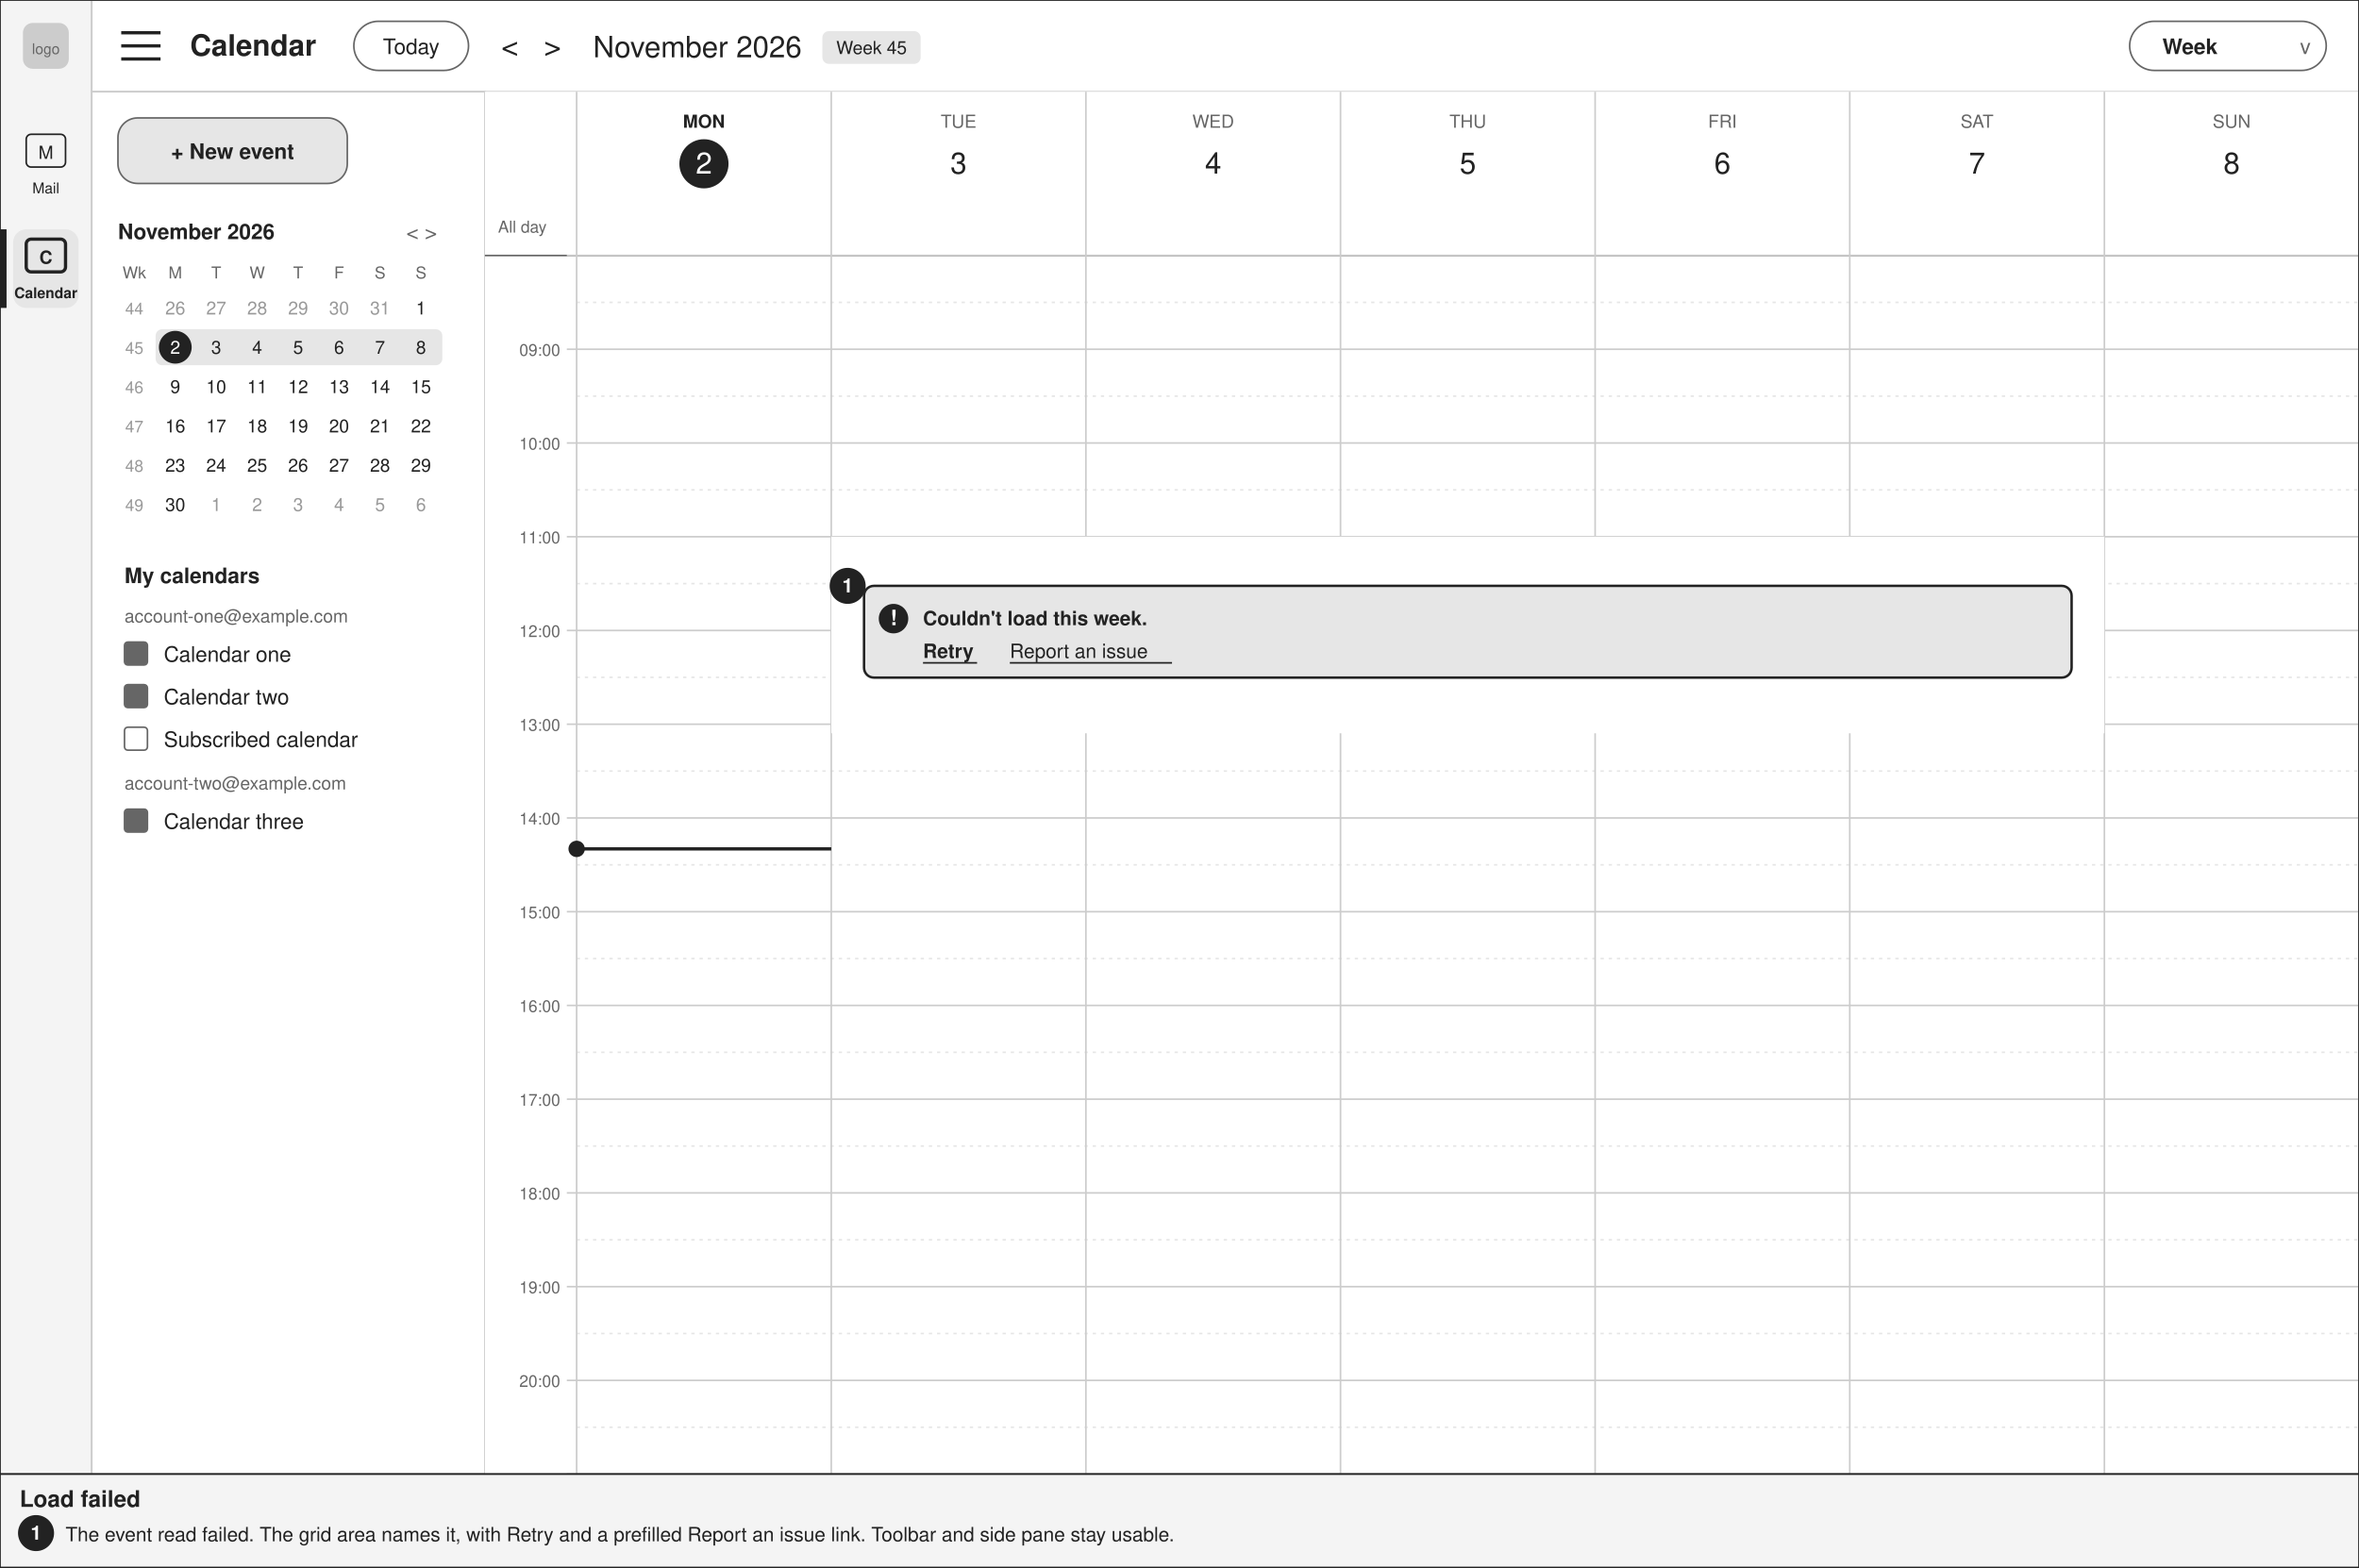
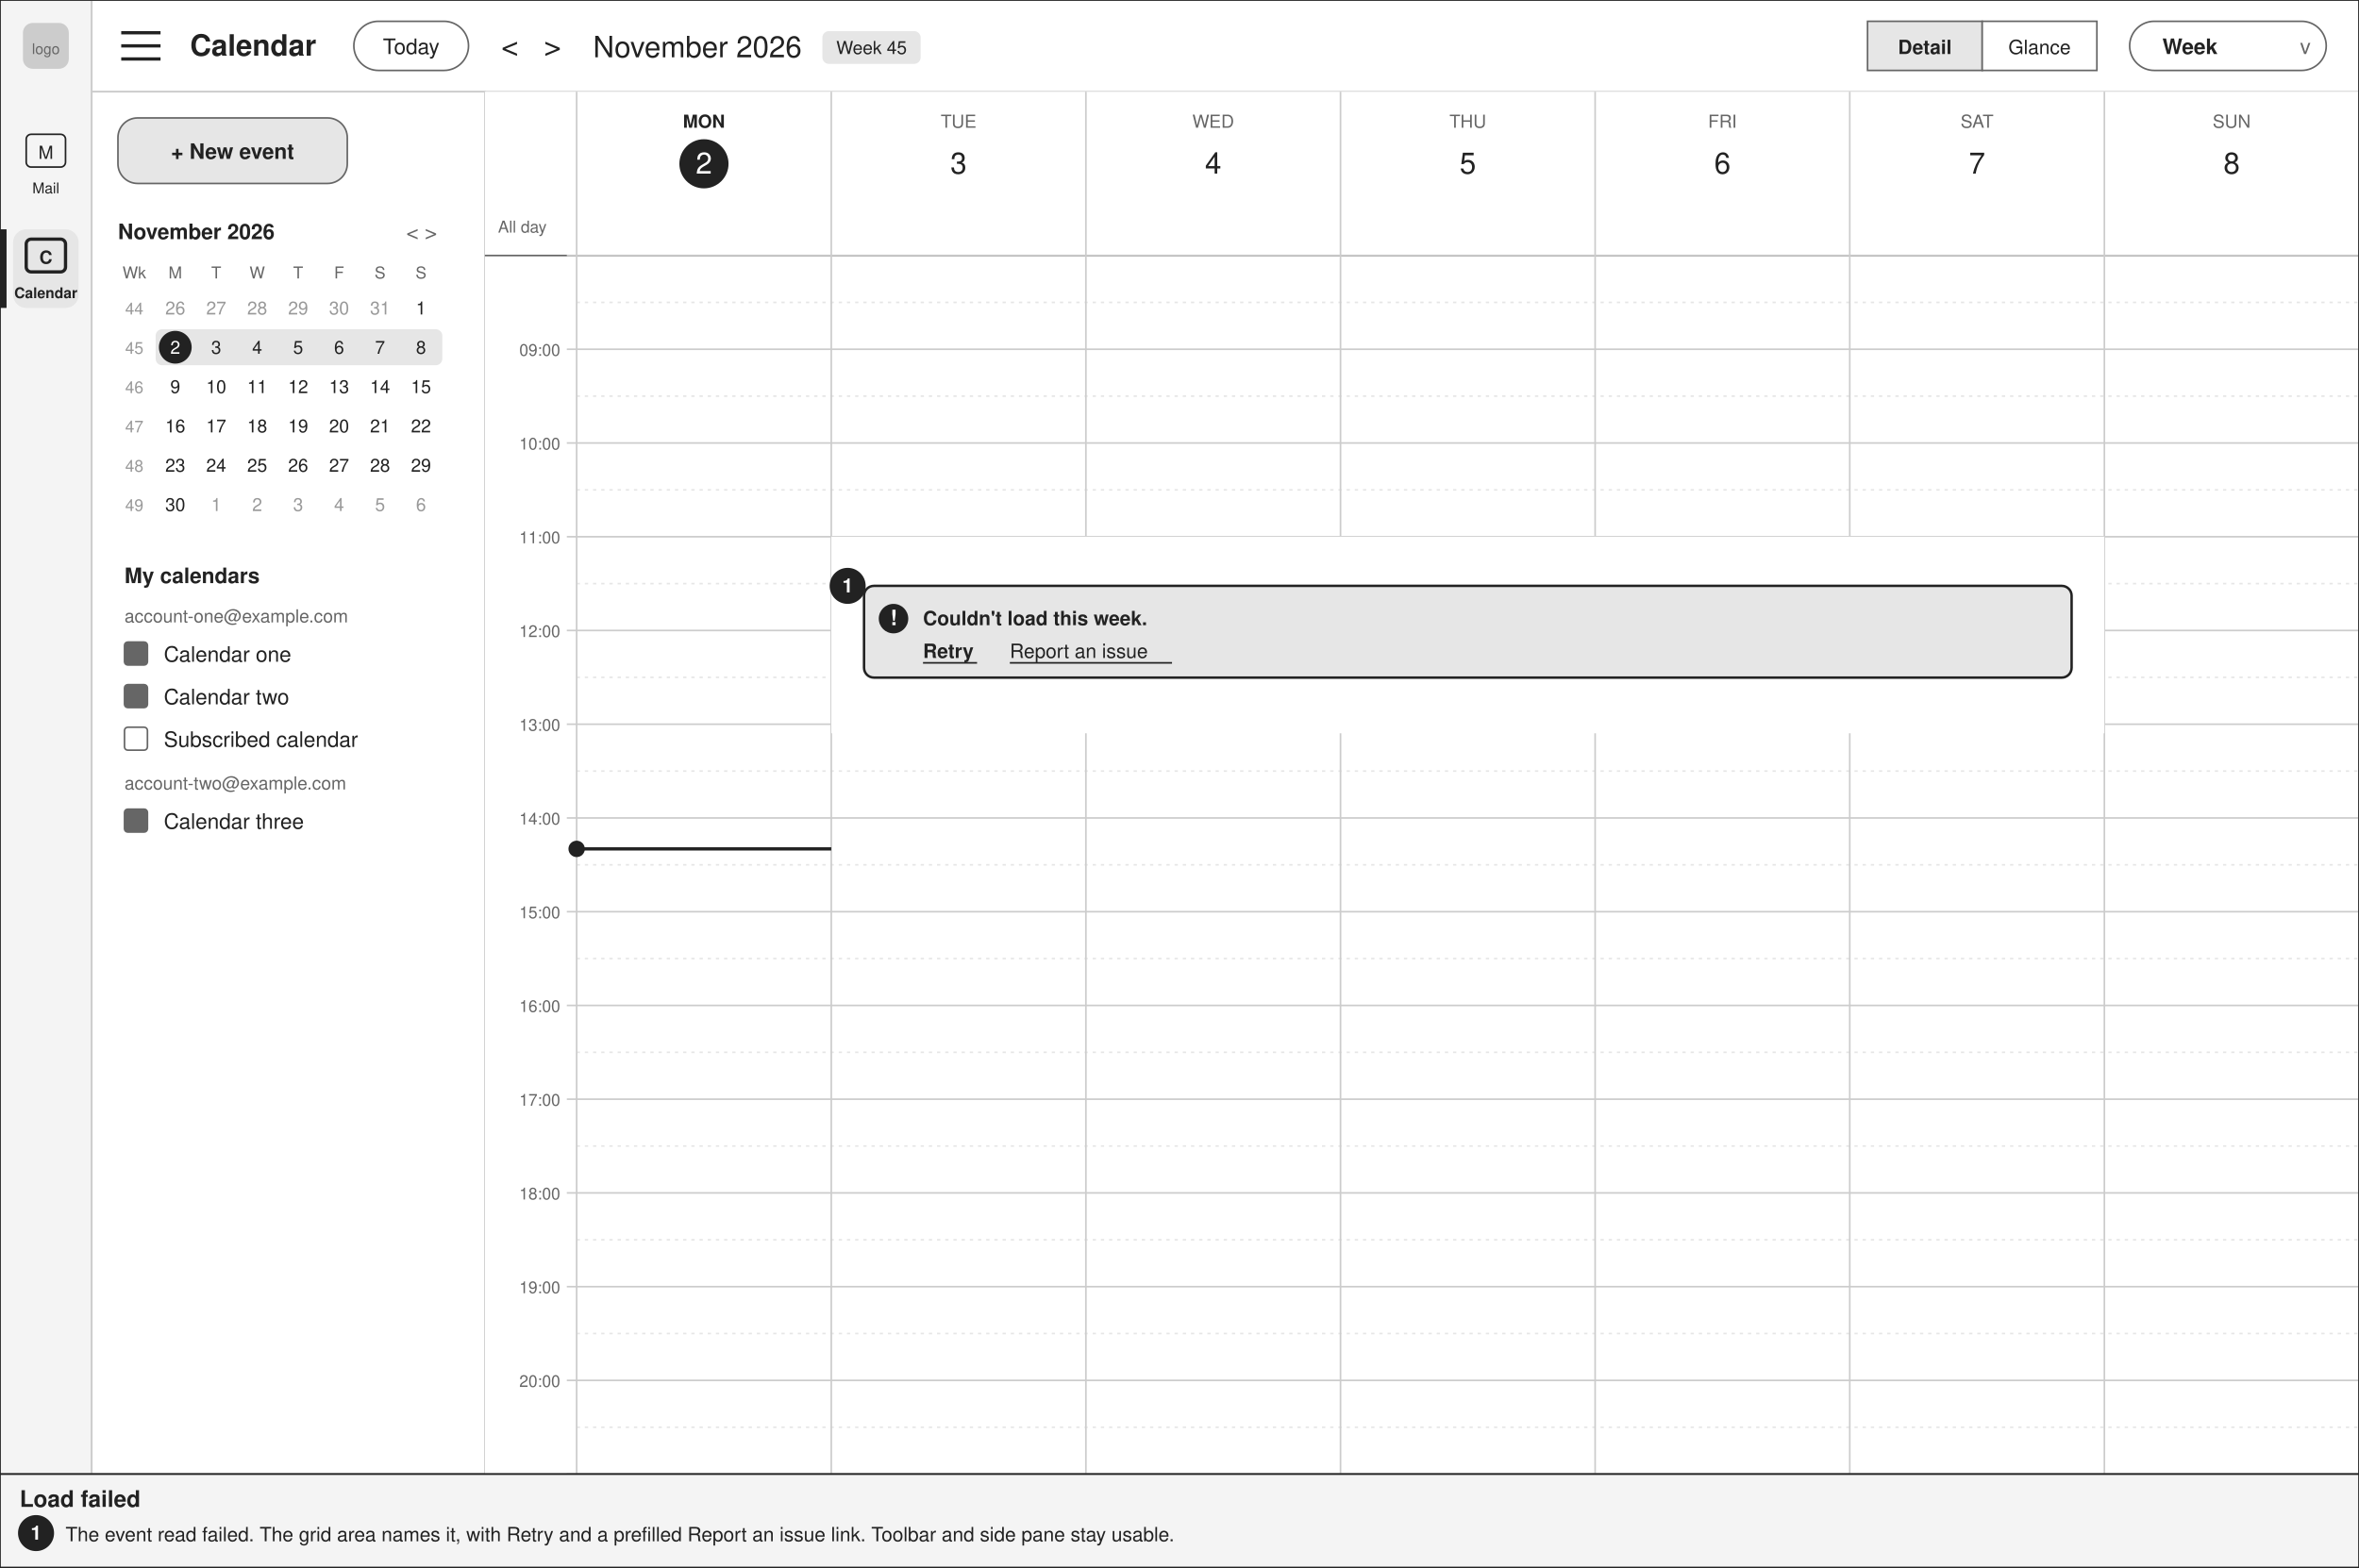
<svg xmlns="http://www.w3.org/2000/svg" width="1440" height="957" viewBox="0 0 1440 957">
  <rect width="1440" height="957" fill="#fff" />
  <rect x="0" y="0" width="56" height="900" rx="0" fill="#f4f4f4" stroke="#ccc" stroke-width="1" />
  <rect x="14" y="14" width="28" height="28" rx="6" fill="#ccc" stroke="none" stroke-width="1" />
  <text x="28" y="33" font-family="Helvetica, Arial, sans-serif" font-size="9" fill="#666" text-anchor="middle">logo</text>
  <rect x="16" y="82" width="24" height="20" rx="3" fill="none" stroke="#222" stroke-width="1" />
  <text x="28" y="97" font-family="Helvetica, Arial, sans-serif" font-size="11" fill="#222" text-anchor="middle">M</text>
  <text x="28" y="118" font-family="Helvetica, Arial, sans-serif" font-size="9" fill="#222" text-anchor="middle">Mail</text>
  <rect x="0" y="140" width="4" height="48" rx="0" fill="#222" stroke="none" stroke-width="1" />
  <rect x="8" y="140" width="40" height="48" rx="8" fill="#e6e6e6" stroke="none" stroke-width="1" />
  <rect x="16" y="146" width="24" height="20" rx="3" fill="none" stroke="#222" stroke-width="2" />
  <text x="28" y="161" font-family="Helvetica, Arial, sans-serif" font-size="11" fill="#222" font-weight="bold" text-anchor="middle">C</text>
  <text x="28" y="182" font-family="Helvetica, Arial, sans-serif" font-size="9" fill="#222" font-weight="bold" text-anchor="middle">Calendar</text>
  <rect x="56" y="0" width="1384" height="56" rx="0" fill="#fff" stroke="#ccc" stroke-width="1" />
  <line x1="74" y1="20" x2="98" y2="20" stroke="#222" stroke-width="2" />
  <line x1="74" y1="28" x2="98" y2="28" stroke="#222" stroke-width="2" />
  <line x1="74" y1="36" x2="98" y2="36" stroke="#222" stroke-width="2" />
  <text x="116" y="34" font-family="Helvetica, Arial, sans-serif" font-size="18" fill="#222" font-weight="bold">Calendar</text>
  <rect x="216" y="13" width="70" height="30" rx="15" fill="#fff" stroke="#666" stroke-width="1" />
  <text x="251" y="33" font-family="Helvetica, Arial, sans-serif" font-size="13" fill="#222" text-anchor="middle">Today</text>
  <text x="306" y="34" font-family="Helvetica, Arial, sans-serif" font-size="18" fill="#222">&lt;</text>
  <text x="332" y="34" font-family="Helvetica, Arial, sans-serif" font-size="18" fill="#222">&gt;</text>
  <text x="362" y="35" font-family="Helvetica, Arial, sans-serif" font-size="18" fill="#222">November 2026</text>
  <rect x="502" y="19" width="60" height="20" rx="4" fill="#e6e6e6" stroke="none" stroke-width="1" />
  <text x="532" y="33" font-family="Helvetica, Arial, sans-serif" font-size="11" fill="#222" text-anchor="middle">Week 45</text>
+   <rect x="1140" y="13" width="70" height="30" rx="0" fill="#e6e6e6" stroke="#666" stroke-width="1" />
+   <text x="1175" y="33" font-family="Helvetica, Arial, sans-serif" font-size="12" fill="#222" font-weight="bold" text-anchor="middle">Detail</text>
+   <rect x="1210" y="13" width="70" height="30" rx="0" fill="#fff" stroke="#666" stroke-width="1" />
+   <text x="1245" y="33" font-family="Helvetica, Arial, sans-serif" font-size="12" fill="#222" text-anchor="middle">Glance</text>
  <rect x="1300" y="13" width="120" height="30" rx="15" fill="none" stroke="#666" stroke-width="1" />
  <text x="1320" y="33" font-family="Helvetica, Arial, sans-serif" font-size="13" fill="#222" font-weight="bold">Week</text>
  <text x="1404" y="33" font-family="Helvetica, Arial, sans-serif" font-size="13" fill="#666">v</text>
  <rect x="56" y="56" width="240" height="844" rx="0" fill="#fff" stroke="#ccc" stroke-width="1" />
  <rect x="72" y="72" width="140" height="40" rx="12" fill="#e6e6e6" stroke="#666" stroke-width="1" />
  <text x="142" y="97" font-family="Helvetica, Arial, sans-serif" font-size="13" fill="#222" font-weight="bold" text-anchor="middle">+  New event</text>
  <text x="72" y="146" font-family="Helvetica, Arial, sans-serif" font-size="13" fill="#222" font-weight="bold">November 2026</text>
  <text x="248" y="146" font-family="Helvetica, Arial, sans-serif" font-size="13" fill="#666">&lt;  &gt;</text>
  <text x="82" y="170" font-family="Helvetica, Arial, sans-serif" font-size="10" fill="#666" text-anchor="middle">Wk</text>
  <text x="107" y="170" font-family="Helvetica, Arial, sans-serif" font-size="10" fill="#666" text-anchor="middle">M</text>
  <text x="132" y="170" font-family="Helvetica, Arial, sans-serif" font-size="10" fill="#666" text-anchor="middle">T</text>
  <text x="157" y="170" font-family="Helvetica, Arial, sans-serif" font-size="10" fill="#666" text-anchor="middle">W</text>
  <text x="182" y="170" font-family="Helvetica, Arial, sans-serif" font-size="10" fill="#666" text-anchor="middle">T</text>
  <text x="207" y="170" font-family="Helvetica, Arial, sans-serif" font-size="10" fill="#666" text-anchor="middle">F</text>
  <text x="232" y="170" font-family="Helvetica, Arial, sans-serif" font-size="10" fill="#666" text-anchor="middle">S</text>
  <text x="257" y="170" font-family="Helvetica, Arial, sans-serif" font-size="10" fill="#666" text-anchor="middle">S</text>
  <rect x="95" y="201" width="175" height="22" rx="4" fill="#e6e6e6" stroke="none" stroke-width="1" />
  <text x="82" y="192" font-family="Helvetica, Arial, sans-serif" font-size="10" fill="#999" text-anchor="middle">44</text>
  <text x="107" y="192" font-family="Helvetica, Arial, sans-serif" font-size="11" fill="#999" text-anchor="middle">26</text>
  <text x="132" y="192" font-family="Helvetica, Arial, sans-serif" font-size="11" fill="#999" text-anchor="middle">27</text>
  <text x="157" y="192" font-family="Helvetica, Arial, sans-serif" font-size="11" fill="#999" text-anchor="middle">28</text>
  <text x="182" y="192" font-family="Helvetica, Arial, sans-serif" font-size="11" fill="#999" text-anchor="middle">29</text>
  <text x="207" y="192" font-family="Helvetica, Arial, sans-serif" font-size="11" fill="#999" text-anchor="middle">30</text>
  <text x="232" y="192" font-family="Helvetica, Arial, sans-serif" font-size="11" fill="#999" text-anchor="middle">31</text>
  <text x="257" y="192" font-family="Helvetica, Arial, sans-serif" font-size="11" fill="#222" text-anchor="middle">1</text>
  <text x="82" y="216" font-family="Helvetica, Arial, sans-serif" font-size="10" fill="#999" text-anchor="middle">45</text>
  <circle cx="107" cy="212" r="10" fill="#222" stroke="none" stroke-width="1" />
  <text x="107" y="216" font-family="Helvetica, Arial, sans-serif" font-size="11" fill="#fff" text-anchor="middle">2</text>
  <text x="132" y="216" font-family="Helvetica, Arial, sans-serif" font-size="11" fill="#222" text-anchor="middle">3</text>
  <text x="157" y="216" font-family="Helvetica, Arial, sans-serif" font-size="11" fill="#222" text-anchor="middle">4</text>
  <text x="182" y="216" font-family="Helvetica, Arial, sans-serif" font-size="11" fill="#222" text-anchor="middle">5</text>
  <text x="207" y="216" font-family="Helvetica, Arial, sans-serif" font-size="11" fill="#222" text-anchor="middle">6</text>
  <text x="232" y="216" font-family="Helvetica, Arial, sans-serif" font-size="11" fill="#222" text-anchor="middle">7</text>
  <text x="257" y="216" font-family="Helvetica, Arial, sans-serif" font-size="11" fill="#222" text-anchor="middle">8</text>
  <text x="82" y="240" font-family="Helvetica, Arial, sans-serif" font-size="10" fill="#999" text-anchor="middle">46</text>
  <text x="107" y="240" font-family="Helvetica, Arial, sans-serif" font-size="11" fill="#222" text-anchor="middle">9</text>
  <text x="132" y="240" font-family="Helvetica, Arial, sans-serif" font-size="11" fill="#222" text-anchor="middle">10</text>
  <text x="157" y="240" font-family="Helvetica, Arial, sans-serif" font-size="11" fill="#222" text-anchor="middle">11</text>
  <text x="182" y="240" font-family="Helvetica, Arial, sans-serif" font-size="11" fill="#222" text-anchor="middle">12</text>
  <text x="207" y="240" font-family="Helvetica, Arial, sans-serif" font-size="11" fill="#222" text-anchor="middle">13</text>
  <text x="232" y="240" font-family="Helvetica, Arial, sans-serif" font-size="11" fill="#222" text-anchor="middle">14</text>
  <text x="257" y="240" font-family="Helvetica, Arial, sans-serif" font-size="11" fill="#222" text-anchor="middle">15</text>
  <text x="82" y="264" font-family="Helvetica, Arial, sans-serif" font-size="10" fill="#999" text-anchor="middle">47</text>
  <text x="107" y="264" font-family="Helvetica, Arial, sans-serif" font-size="11" fill="#222" text-anchor="middle">16</text>
  <text x="132" y="264" font-family="Helvetica, Arial, sans-serif" font-size="11" fill="#222" text-anchor="middle">17</text>
  <text x="157" y="264" font-family="Helvetica, Arial, sans-serif" font-size="11" fill="#222" text-anchor="middle">18</text>
  <text x="182" y="264" font-family="Helvetica, Arial, sans-serif" font-size="11" fill="#222" text-anchor="middle">19</text>
  <text x="207" y="264" font-family="Helvetica, Arial, sans-serif" font-size="11" fill="#222" text-anchor="middle">20</text>
  <text x="232" y="264" font-family="Helvetica, Arial, sans-serif" font-size="11" fill="#222" text-anchor="middle">21</text>
  <text x="257" y="264" font-family="Helvetica, Arial, sans-serif" font-size="11" fill="#222" text-anchor="middle">22</text>
  <text x="82" y="288" font-family="Helvetica, Arial, sans-serif" font-size="10" fill="#999" text-anchor="middle">48</text>
  <text x="107" y="288" font-family="Helvetica, Arial, sans-serif" font-size="11" fill="#222" text-anchor="middle">23</text>
  <text x="132" y="288" font-family="Helvetica, Arial, sans-serif" font-size="11" fill="#222" text-anchor="middle">24</text>
  <text x="157" y="288" font-family="Helvetica, Arial, sans-serif" font-size="11" fill="#222" text-anchor="middle">25</text>
  <text x="182" y="288" font-family="Helvetica, Arial, sans-serif" font-size="11" fill="#222" text-anchor="middle">26</text>
  <text x="207" y="288" font-family="Helvetica, Arial, sans-serif" font-size="11" fill="#222" text-anchor="middle">27</text>
  <text x="232" y="288" font-family="Helvetica, Arial, sans-serif" font-size="11" fill="#222" text-anchor="middle">28</text>
  <text x="257" y="288" font-family="Helvetica, Arial, sans-serif" font-size="11" fill="#222" text-anchor="middle">29</text>
  <text x="82" y="312" font-family="Helvetica, Arial, sans-serif" font-size="10" fill="#999" text-anchor="middle">49</text>
  <text x="107" y="312" font-family="Helvetica, Arial, sans-serif" font-size="11" fill="#222" text-anchor="middle">30</text>
  <text x="132" y="312" font-family="Helvetica, Arial, sans-serif" font-size="11" fill="#999" text-anchor="middle">1</text>
  <text x="157" y="312" font-family="Helvetica, Arial, sans-serif" font-size="11" fill="#999" text-anchor="middle">2</text>
  <text x="182" y="312" font-family="Helvetica, Arial, sans-serif" font-size="11" fill="#999" text-anchor="middle">3</text>
  <text x="207" y="312" font-family="Helvetica, Arial, sans-serif" font-size="11" fill="#999" text-anchor="middle">4</text>
  <text x="232" y="312" font-family="Helvetica, Arial, sans-serif" font-size="11" fill="#999" text-anchor="middle">5</text>
  <text x="257" y="312" font-family="Helvetica, Arial, sans-serif" font-size="11" fill="#999" text-anchor="middle">6</text>
  <text x="76" y="356" font-family="Helvetica, Arial, sans-serif" font-size="13" fill="#222" font-weight="bold">My calendars</text>
  <text x="76" y="380" font-family="Helvetica, Arial, sans-serif" font-size="11" fill="#666">account-one@example.com</text>
  <rect x="76" y="392" width="14" height="14" rx="2" fill="#666" stroke="#666" stroke-width="1" />
  <text x="100" y="404" font-family="Helvetica, Arial, sans-serif" font-size="13" fill="#222">Calendar one</text>
  <rect x="76" y="418" width="14" height="14" rx="2" fill="#666" stroke="#666" stroke-width="1" />
  <text x="100" y="430" font-family="Helvetica, Arial, sans-serif" font-size="13" fill="#222">Calendar two</text>
  <rect x="76" y="444" width="14" height="14" rx="2" fill="none" stroke="#666" stroke-width="1" />
  <text x="100" y="456" font-family="Helvetica, Arial, sans-serif" font-size="13" fill="#222">Subscribed calendar</text>
  <text x="76" y="482" font-family="Helvetica, Arial, sans-serif" font-size="11" fill="#666">account-two@example.com</text>
  <rect x="76" y="494" width="14" height="14" rx="2" fill="#666" stroke="#666" stroke-width="1" />
  <text x="100" y="506" font-family="Helvetica, Arial, sans-serif" font-size="13" fill="#222">Calendar three</text>
  <rect x="296" y="56" width="1144" height="844" rx="0" fill="#fff" stroke="none" stroke-width="1" />
  <text x="429.714" y="78" font-family="Helvetica, Arial, sans-serif" font-size="11" fill="#222" font-weight="bold" text-anchor="middle">MON</text>
  <circle cx="429.714" cy="100" r="15" fill="#222" stroke="none" stroke-width="1" />
  <text x="429.714" y="106" font-family="Helvetica, Arial, sans-serif" font-size="18" fill="#fff" text-anchor="middle">2</text>
  <text x="585.143" y="78" font-family="Helvetica, Arial, sans-serif" font-size="11" fill="#666" text-anchor="middle">TUE</text>
  <text x="585.143" y="106" font-family="Helvetica, Arial, sans-serif" font-size="18" fill="#222" text-anchor="middle">3</text>
  <text x="740.571" y="78" font-family="Helvetica, Arial, sans-serif" font-size="11" fill="#666" text-anchor="middle">WED</text>
  <text x="740.571" y="106" font-family="Helvetica, Arial, sans-serif" font-size="18" fill="#222" text-anchor="middle">4</text>
  <text x="896" y="78" font-family="Helvetica, Arial, sans-serif" font-size="11" fill="#666" text-anchor="middle">THU</text>
  <text x="896" y="106" font-family="Helvetica, Arial, sans-serif" font-size="18" fill="#222" text-anchor="middle">5</text>
  <text x="1051.429" y="78" font-family="Helvetica, Arial, sans-serif" font-size="11" fill="#666" text-anchor="middle">FRI</text>
  <text x="1051.429" y="106" font-family="Helvetica, Arial, sans-serif" font-size="18" fill="#222" text-anchor="middle">6</text>
  <text x="1206.857" y="78" font-family="Helvetica, Arial, sans-serif" font-size="11" fill="#666" text-anchor="middle">SAT</text>
  <text x="1206.857" y="106" font-family="Helvetica, Arial, sans-serif" font-size="18" fill="#222" text-anchor="middle">7</text>
  <text x="1362.286" y="78" font-family="Helvetica, Arial, sans-serif" font-size="11" fill="#666" text-anchor="middle">SUN</text>
  <text x="1362.286" y="106" font-family="Helvetica, Arial, sans-serif" font-size="18" fill="#222" text-anchor="middle">8</text>
  <text x="304" y="142" font-family="Helvetica, Arial, sans-serif" font-size="10" fill="#666">All day</text>
  <line x1="296" y1="156" x2="1440" y2="156" stroke="#666" stroke-width="1" />
  <line x1="346" y1="156" x2="1440" y2="156" stroke="#ccc" stroke-width="1" />
  <line x1="352" y1="184.615" x2="1440" y2="184.615" stroke="#e6e6e6" stroke-width="1" stroke-dasharray="2 3" />
  <line x1="346" y1="213.231" x2="1440" y2="213.231" stroke="#ccc" stroke-width="1" />
  <text x="342" y="217.231" font-family="Helvetica, Arial, sans-serif" font-size="10" fill="#666" text-anchor="end">09:00</text>
  <line x1="352" y1="241.846" x2="1440" y2="241.846" stroke="#e6e6e6" stroke-width="1" stroke-dasharray="2 3" />
  <line x1="346" y1="270.462" x2="1440" y2="270.462" stroke="#ccc" stroke-width="1" />
  <text x="342" y="274.462" font-family="Helvetica, Arial, sans-serif" font-size="10" fill="#666" text-anchor="end">10:00</text>
  <line x1="352" y1="299.077" x2="1440" y2="299.077" stroke="#e6e6e6" stroke-width="1" stroke-dasharray="2 3" />
  <line x1="346" y1="327.692" x2="1440" y2="327.692" stroke="#ccc" stroke-width="1" />
  <text x="342" y="331.692" font-family="Helvetica, Arial, sans-serif" font-size="10" fill="#666" text-anchor="end">11:00</text>
  <line x1="352" y1="356.308" x2="1440" y2="356.308" stroke="#e6e6e6" stroke-width="1" stroke-dasharray="2 3" />
  <line x1="346" y1="384.923" x2="1440" y2="384.923" stroke="#ccc" stroke-width="1" />
  <text x="342" y="388.923" font-family="Helvetica, Arial, sans-serif" font-size="10" fill="#666" text-anchor="end">12:00</text>
  <line x1="352" y1="413.538" x2="1440" y2="413.538" stroke="#e6e6e6" stroke-width="1" stroke-dasharray="2 3" />
  <line x1="346" y1="442.154" x2="1440" y2="442.154" stroke="#ccc" stroke-width="1" />
  <text x="342" y="446.154" font-family="Helvetica, Arial, sans-serif" font-size="10" fill="#666" text-anchor="end">13:00</text>
  <line x1="352" y1="470.769" x2="1440" y2="470.769" stroke="#e6e6e6" stroke-width="1" stroke-dasharray="2 3" />
  <line x1="346" y1="499.385" x2="1440" y2="499.385" stroke="#ccc" stroke-width="1" />
  <text x="342" y="503.385" font-family="Helvetica, Arial, sans-serif" font-size="10" fill="#666" text-anchor="end">14:00</text>
  <line x1="352" y1="528" x2="1440" y2="528" stroke="#e6e6e6" stroke-width="1" stroke-dasharray="2 3" />
  <line x1="346" y1="556.615" x2="1440" y2="556.615" stroke="#ccc" stroke-width="1" />
  <text x="342" y="560.615" font-family="Helvetica, Arial, sans-serif" font-size="10" fill="#666" text-anchor="end">15:00</text>
  <line x1="352" y1="585.231" x2="1440" y2="585.231" stroke="#e6e6e6" stroke-width="1" stroke-dasharray="2 3" />
  <line x1="346" y1="613.846" x2="1440" y2="613.846" stroke="#ccc" stroke-width="1" />
  <text x="342" y="617.846" font-family="Helvetica, Arial, sans-serif" font-size="10" fill="#666" text-anchor="end">16:00</text>
  <line x1="352" y1="642.462" x2="1440" y2="642.462" stroke="#e6e6e6" stroke-width="1" stroke-dasharray="2 3" />
  <line x1="346" y1="671.077" x2="1440" y2="671.077" stroke="#ccc" stroke-width="1" />
  <text x="342" y="675.077" font-family="Helvetica, Arial, sans-serif" font-size="10" fill="#666" text-anchor="end">17:00</text>
  <line x1="352" y1="699.692" x2="1440" y2="699.692" stroke="#e6e6e6" stroke-width="1" stroke-dasharray="2 3" />
  <line x1="346" y1="728.308" x2="1440" y2="728.308" stroke="#ccc" stroke-width="1" />
  <text x="342" y="732.308" font-family="Helvetica, Arial, sans-serif" font-size="10" fill="#666" text-anchor="end">18:00</text>
  <line x1="352" y1="756.923" x2="1440" y2="756.923" stroke="#e6e6e6" stroke-width="1" stroke-dasharray="2 3" />
  <line x1="346" y1="785.538" x2="1440" y2="785.538" stroke="#ccc" stroke-width="1" />
  <text x="342" y="789.538" font-family="Helvetica, Arial, sans-serif" font-size="10" fill="#666" text-anchor="end">19:00</text>
  <line x1="352" y1="814.154" x2="1440" y2="814.154" stroke="#e6e6e6" stroke-width="1" stroke-dasharray="2 3" />
  <line x1="346" y1="842.769" x2="1440" y2="842.769" stroke="#ccc" stroke-width="1" />
  <text x="342" y="846.769" font-family="Helvetica, Arial, sans-serif" font-size="10" fill="#666" text-anchor="end">20:00</text>
  <line x1="352" y1="871.385" x2="1440" y2="871.385" stroke="#e6e6e6" stroke-width="1" stroke-dasharray="2 3" />
  <line x1="346" y1="900" x2="1440" y2="900" stroke="#ccc" stroke-width="1" />
  <line x1="352" y1="928.615" x2="1440" y2="928.615" stroke="#e6e6e6" stroke-width="1" stroke-dasharray="2 3" />
  <line x1="352" y1="56" x2="352" y2="900" stroke="#ccc" stroke-width="1" />
  <line x1="507.429" y1="56" x2="507.429" y2="900" stroke="#ccc" stroke-width="1" />
  <line x1="662.857" y1="56" x2="662.857" y2="900" stroke="#ccc" stroke-width="1" />
  <line x1="818.286" y1="56" x2="818.286" y2="900" stroke="#ccc" stroke-width="1" />
  <line x1="973.714" y1="56" x2="973.714" y2="900" stroke="#ccc" stroke-width="1" />
  <line x1="1129.143" y1="56" x2="1129.143" y2="900" stroke="#ccc" stroke-width="1" />
  <line x1="1284.571" y1="56" x2="1284.571" y2="900" stroke="#ccc" stroke-width="1" />
  <line x1="1440" y1="56" x2="1440" y2="900" stroke="#ccc" stroke-width="1" />
  <circle cx="352" cy="518.271" r="5" fill="#222" stroke="none" stroke-width="1" />
  <line x1="352" y1="518.271" x2="507.429" y2="518.271" stroke="#222" stroke-width="2" />
  <rect x="507.429" y="327.692" width="777.143" height="120" rx="0" fill="#fff" stroke="none" stroke-width="1" />
  <rect x="527.429" y="357.692" width="737.143" height="56" rx="6" fill="#e6e6e6" stroke="#222" stroke-width="1.5" />
  <circle cx="545.429" cy="377.692" r="9" fill="#222" stroke="none" stroke-width="1" />
  <text x="545.429" y="381.692" font-family="Helvetica, Arial, sans-serif" font-size="13" fill="#fff" font-weight="bold" text-anchor="middle">!</text>
  <text x="563.429" y="381.692" font-family="Helvetica, Arial, sans-serif" font-size="12" fill="#222" font-weight="bold">Couldn't load this week.</text>
  <text x="563.429" y="401.692" font-family="Helvetica, Arial, sans-serif" font-size="12" fill="#222" font-weight="bold">Retry</text>
  <line x1="563.429" y1="404.692" x2="596.429" y2="404.692" stroke="#222" stroke-width="1" />
  <text x="616.429" y="401.692" font-family="Helvetica, Arial, sans-serif" font-size="12" fill="#222">Report an issue</text>
  <line x1="616.429" y1="404.692" x2="715.429" y2="404.692" stroke="#222" stroke-width="1" />
  <circle cx="517.429" cy="357.692" r="11" fill="#222" stroke="none" stroke-width="1" />
  <text x="517.429" y="361.692" font-family="Helvetica, Arial, sans-serif" font-size="12" fill="#fff" font-weight="bold" text-anchor="middle">1</text>
  <rect x="0" y="0" width="1440" height="900" rx="0" fill="none" stroke="#222" stroke-width="1" />
  <rect x="0" y="900" width="1440" height="57" rx="0" fill="#f4f4f4" stroke="#222" stroke-width="1" />
  <text x="12" y="920" font-family="Helvetica, Arial, sans-serif" font-size="14" fill="#222" font-weight="bold">Load failed</text>
  <circle cx="22" cy="936" r="11" fill="#222" stroke="none" stroke-width="1" />
  <text x="22" y="940" font-family="Helvetica, Arial, sans-serif" font-size="12" fill="#fff" font-weight="bold" text-anchor="middle">1</text>
  <text x="40" y="941" font-family="Helvetica, Arial, sans-serif" font-size="12" fill="#222">The event read failed. The grid area names it, with Retry and a prefilled Report an issue link. Toolbar and side pane stay usable.</text>
</svg>
